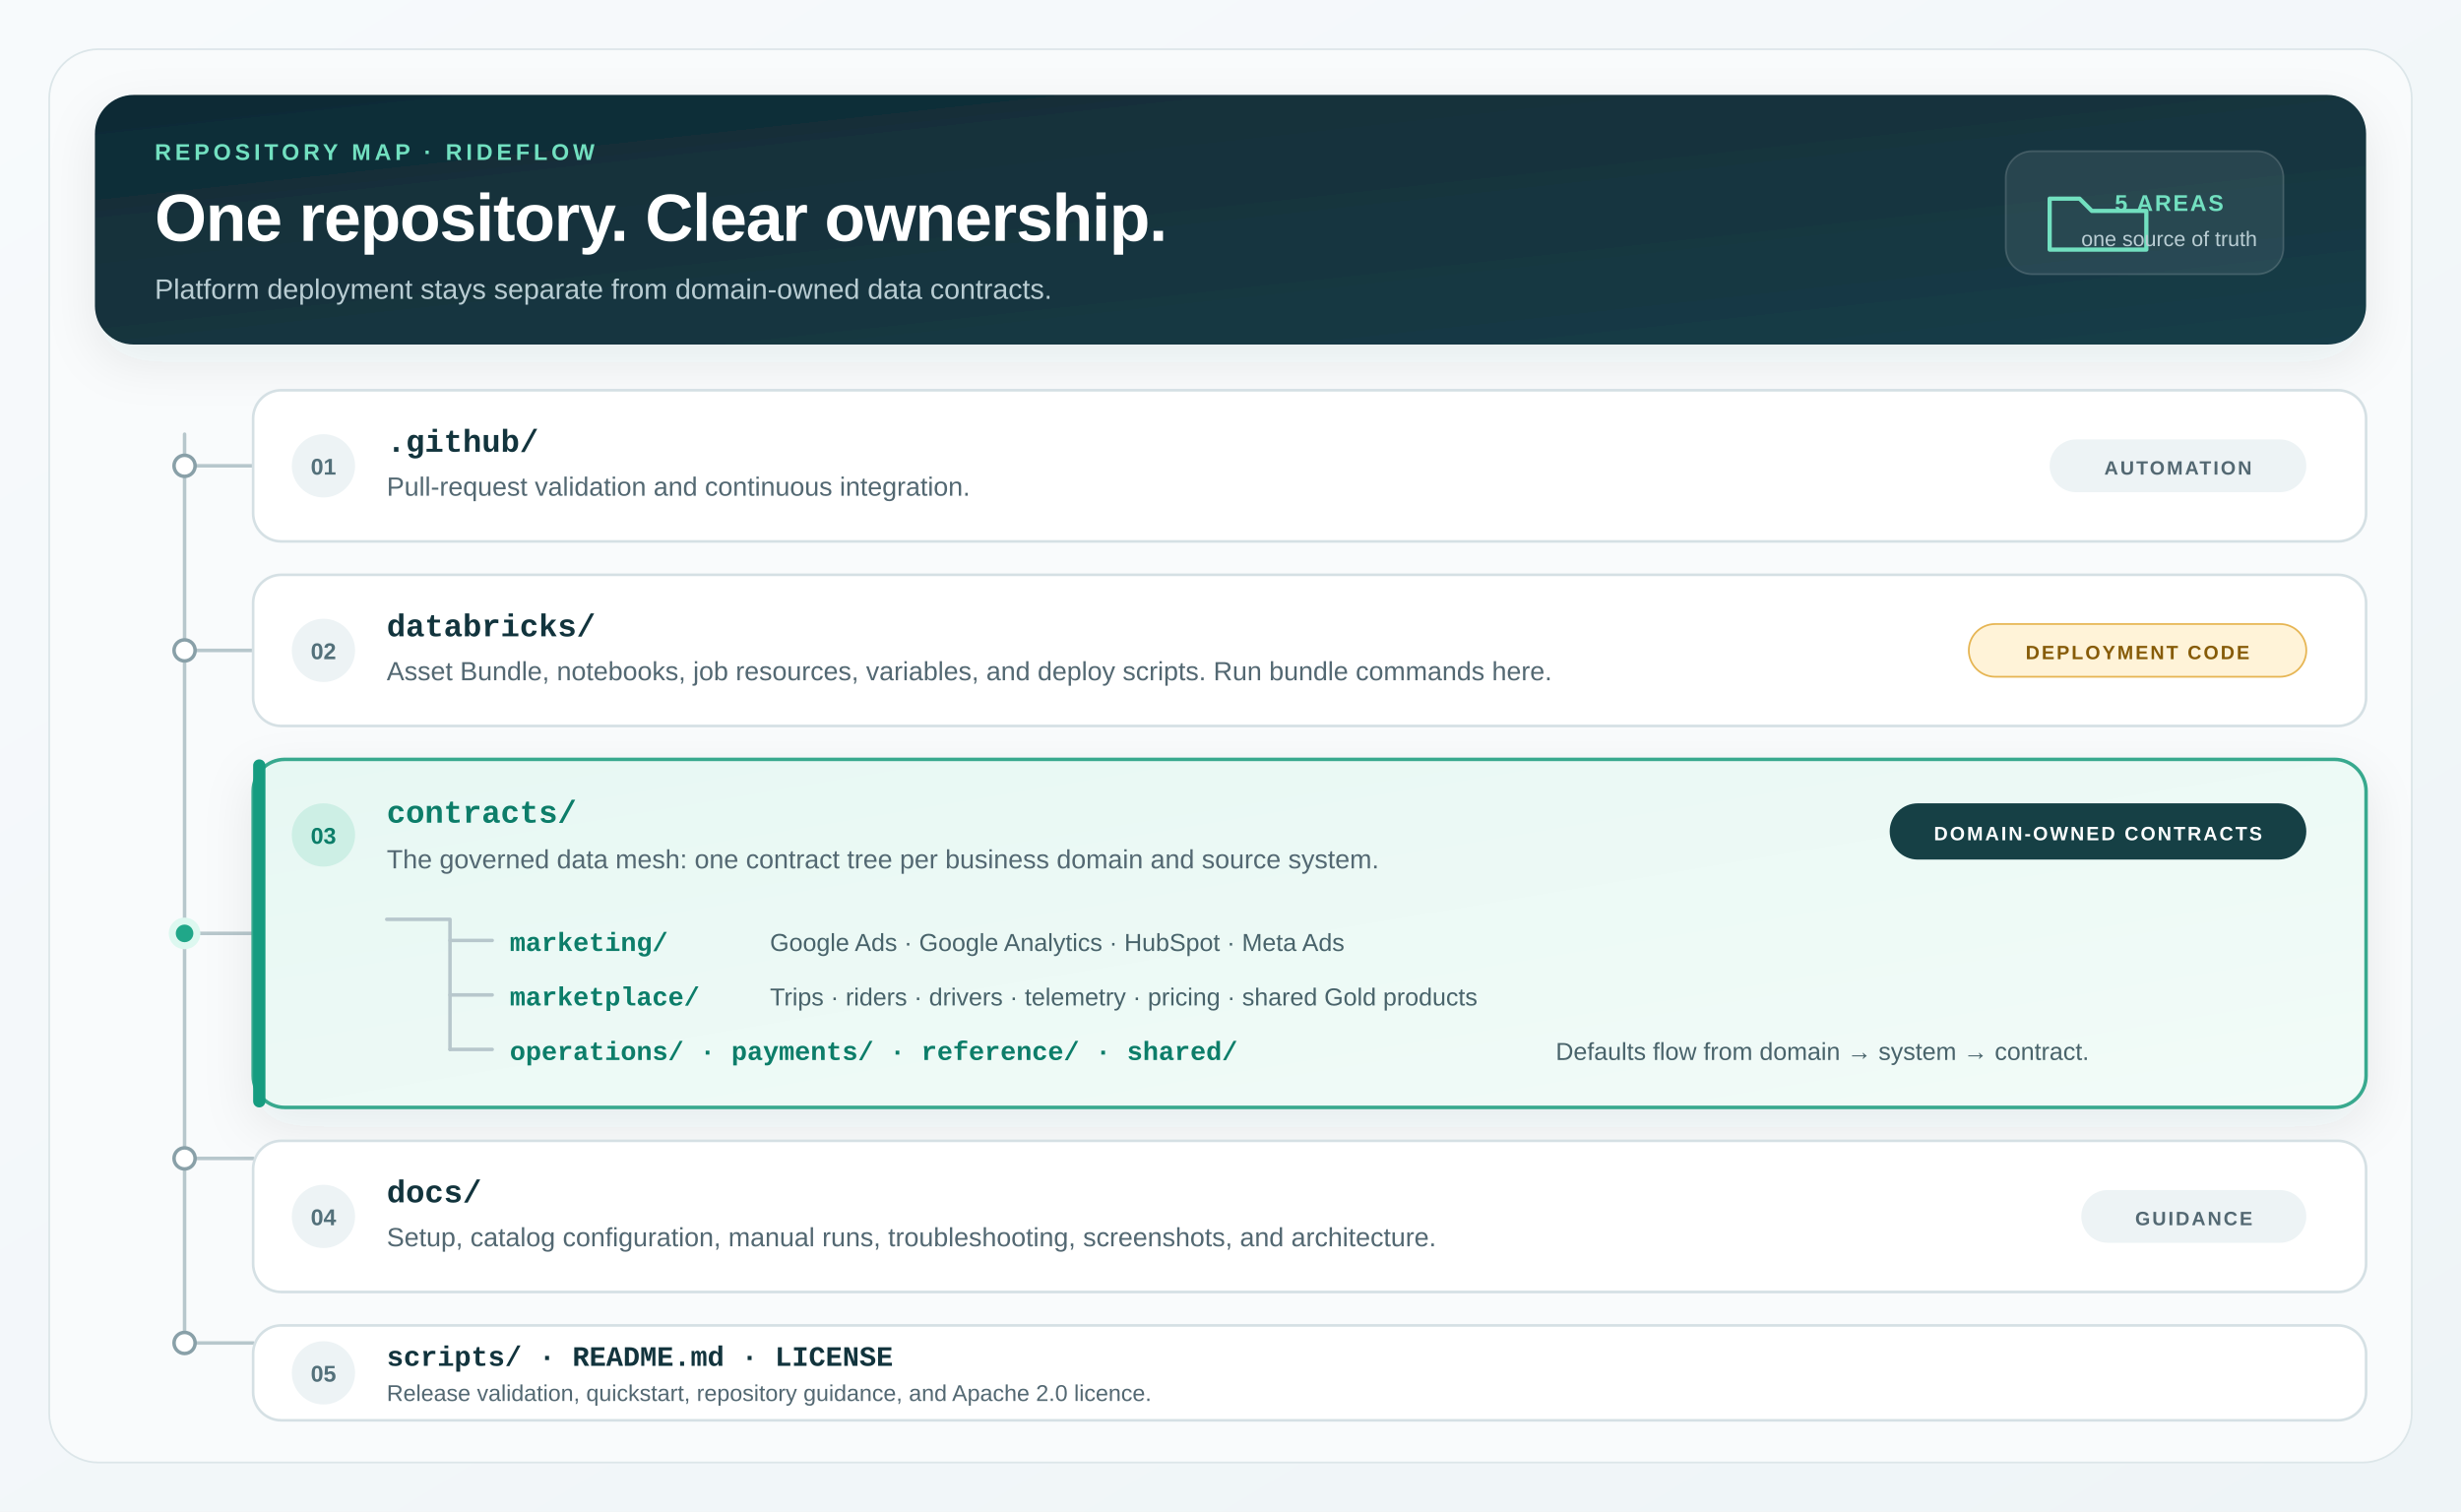
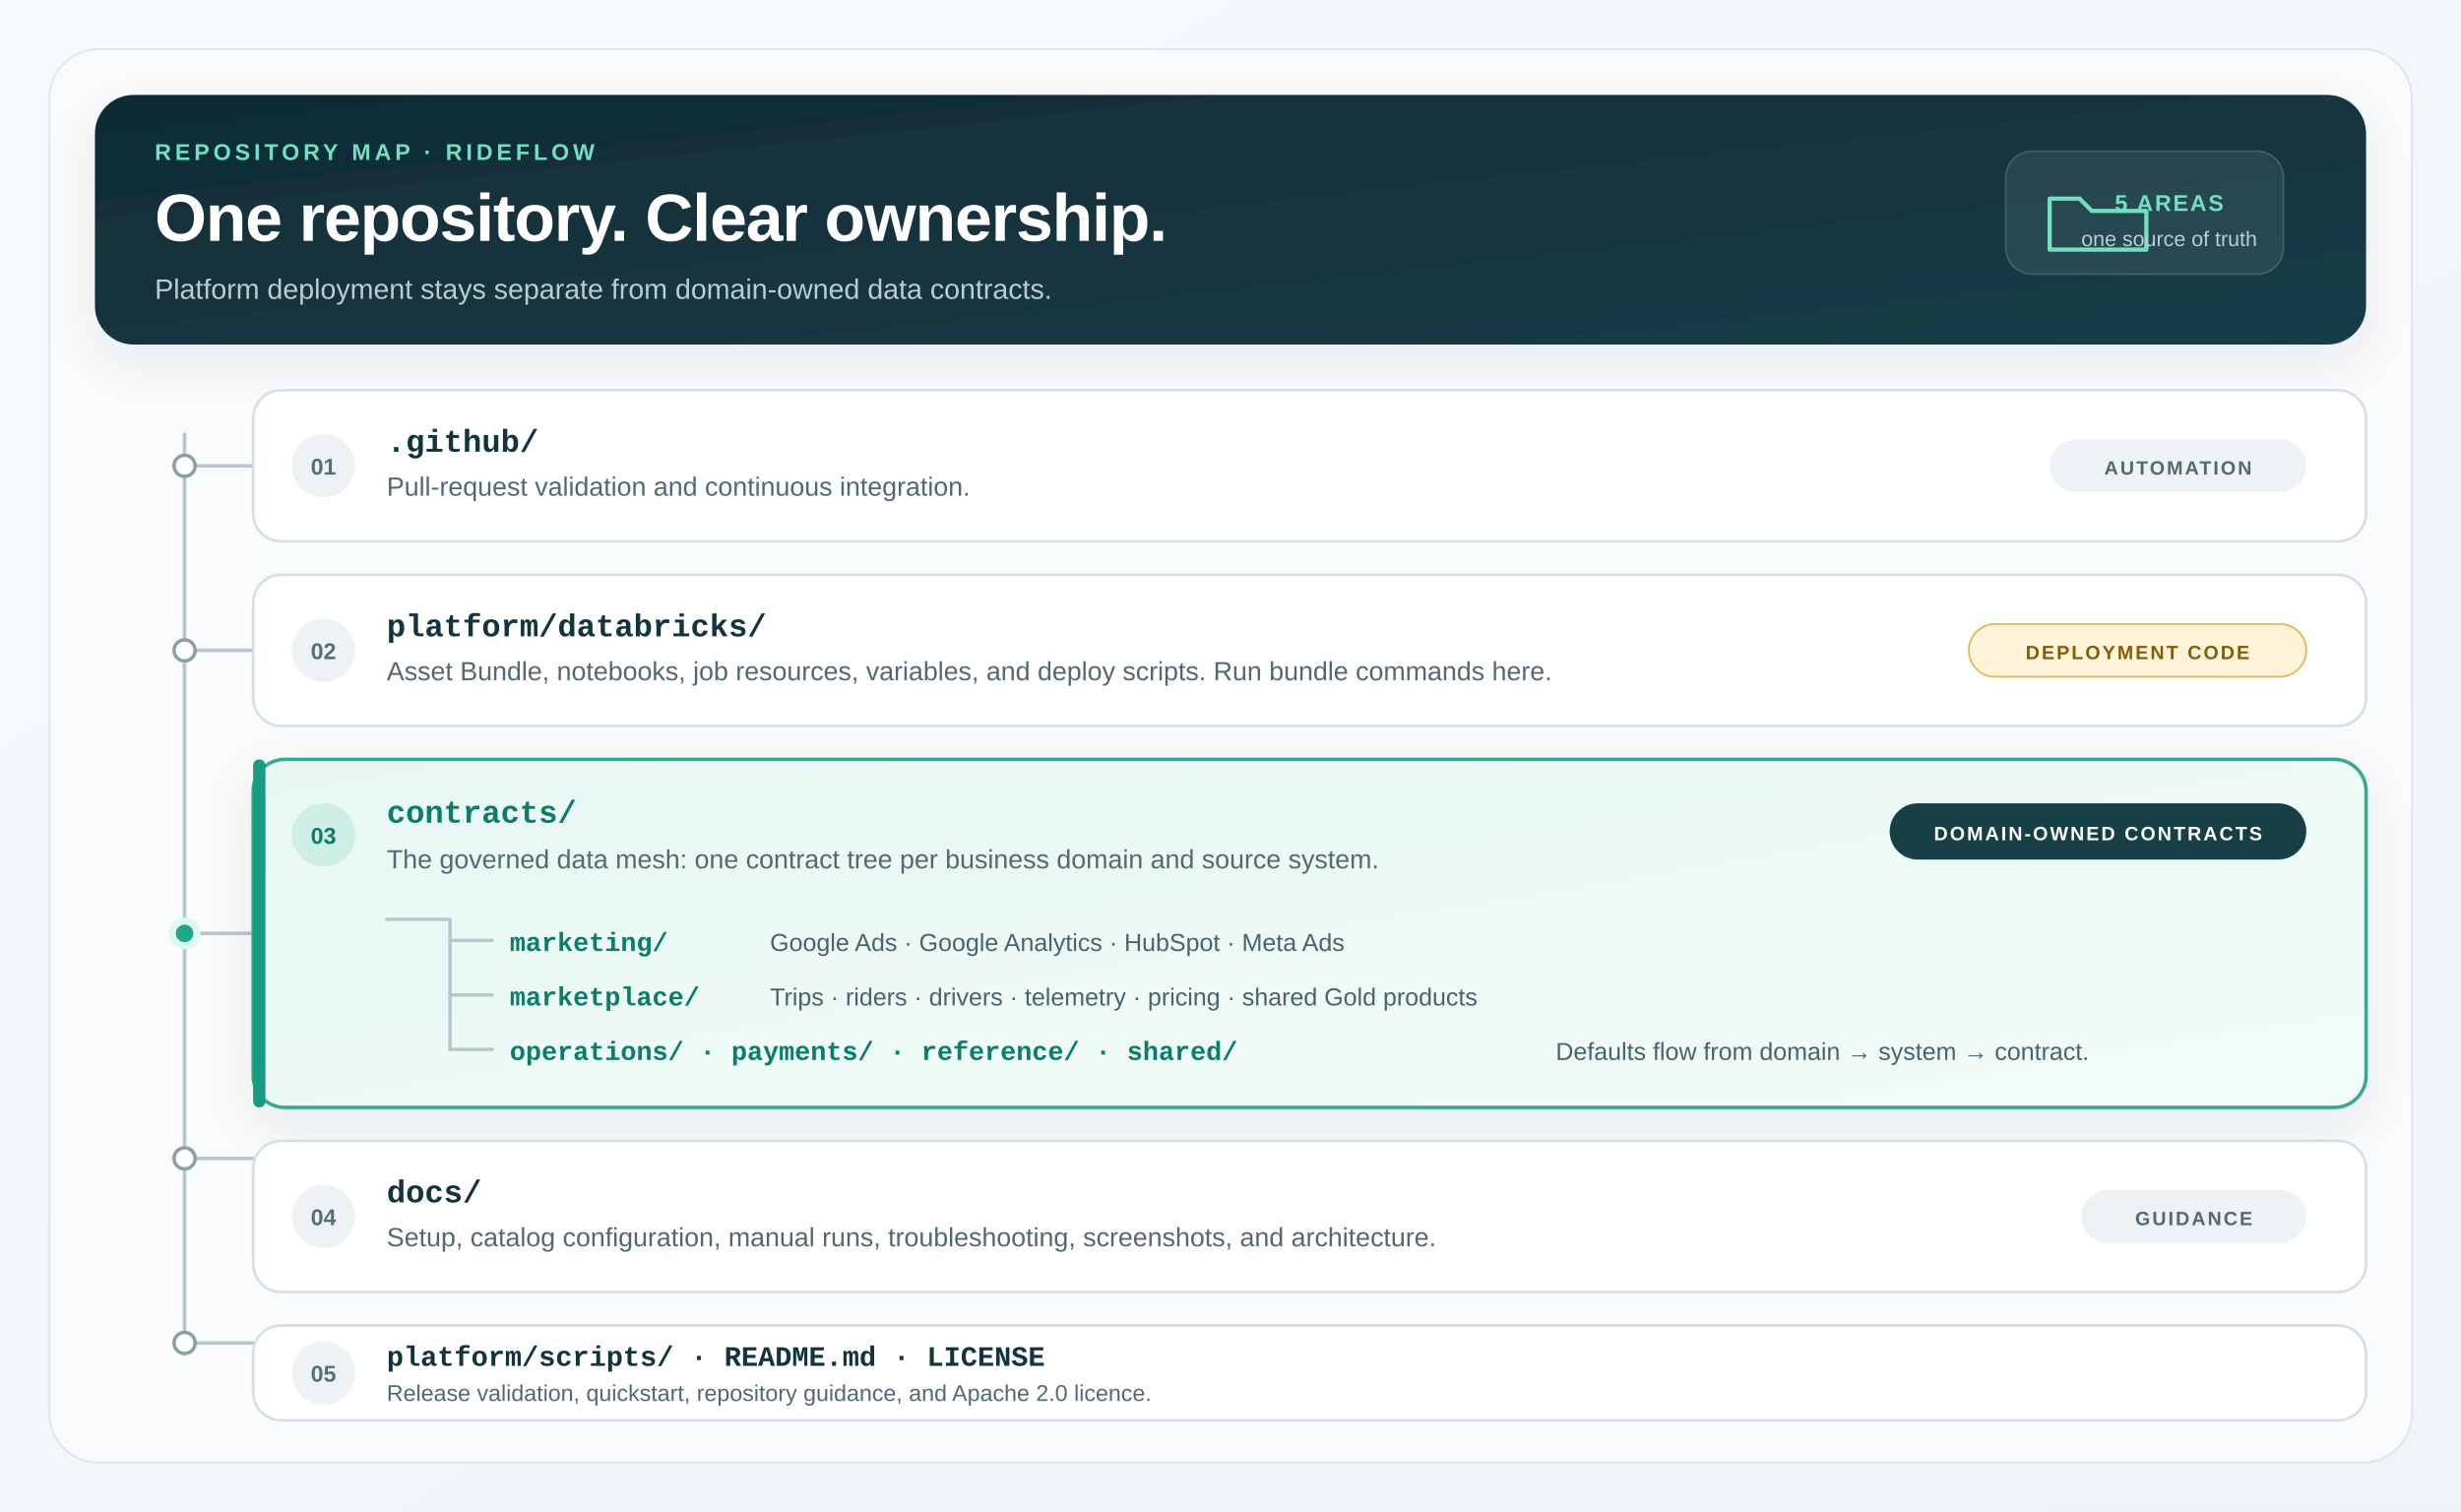
<svg xmlns="http://www.w3.org/2000/svg" width="1400" height="860" viewBox="0 0 1400 860" role="img" aria-labelledby="title desc">
  <defs>
    <linearGradient id="canvas" x1="0" y1="0" x2="1" y2="1">
      <stop offset="0" stop-color="#F7FAFC" />
      <stop offset="1" stop-color="#EEF4F7" />
    </linearGradient>
    <linearGradient id="hero" x1="0" y1="0" x2="1" y2="1">
      <stop offset="0" stop-color="#102B35" />
      <stop offset="1" stop-color="#173D48" />
    </linearGradient>
    <linearGradient id="domain" x1="0" y1="0" x2="1" y2="1">
      <stop offset="0" stop-color="#E7F8F3" />
      <stop offset="1" stop-color="#F2FBF8" />
    </linearGradient>
    <filter id="shadow" x="-10%" y="-20%" width="120%" height="150%">
      <feDropShadow dx="0" dy="10" stdDeviation="14" flood-color="#16343D" flood-opacity=".08" />
    </filter>
    <style>
      .eyebrow{font-family:Arial,sans-serif;font-size:13px;font-weight:700;letter-spacing:2.2px;fill:#72E0C0}
      .title{font-family:Arial,sans-serif;font-size:38px;font-weight:700;letter-spacing:-.6px;fill:#FFFFFF}
      .subtitle{font-family:Arial,sans-serif;font-size:16px;font-weight:400;fill:#B9CDD3}
      .card{fill:#FFFFFF;stroke:#D5E0E4;stroke-width:1.5}
      .domain{fill:url(#domain);stroke:#37A98E;stroke-width:2}
      .path{font-family:Consolas,'Courier New',monospace;font-size:18px;font-weight:700;fill:#12343D}
      .pathAccent{font-family:Consolas,'Courier New',monospace;font-size:18px;font-weight:700;fill:#087D69}
      .body{font-family:Arial,sans-serif;font-size:15px;font-weight:400;fill:#536872}
      .small{font-family:Arial,sans-serif;font-size:14px;font-weight:400;fill:#48636B}
      .number{font-family:Arial,sans-serif;font-size:13px;font-weight:700;fill:#53707A}
      .numberAccent{font-family:Arial,sans-serif;font-size:13px;font-weight:700;fill:#087D69}
      .chip{font-family:Arial,sans-serif;font-size:11px;font-weight:700;letter-spacing:1.15px}
      .branch{fill:none;stroke:#B7C7CC;stroke-width:2;stroke-linecap:round;stroke-linejoin:round}
      .dot{fill:#FFFFFF;stroke:#89A0A8;stroke-width:2}
    </style>
  </defs>
  <rect width="1400" height="860" fill="url(#canvas)" />
  <rect x="28" y="28" width="1344" height="804" rx="28" fill="#F9FBFC" stroke="#DCE6E9" />
  <g filter="url(#shadow)">
    <rect x="54" y="54" width="1292" height="142" rx="22" fill="url(#hero)" />
  </g>
  <text x="88" y="91" class="eyebrow">REPOSITORY MAP · RIDEFLOW</text>
  <text x="88" y="137" class="title">One repository. Clear ownership.</text>
  <text x="88" y="170" class="subtitle">Platform deployment stays separate from domain-owned data contracts.</text>
  <g transform="translate(1141 86)">
    <rect width="158" height="70" rx="15" fill="#FFFFFF" fill-opacity=".08" stroke="#FFFFFF" stroke-opacity=".16" />
    <path d="M25 27h17l7 7h31v22H25z" fill="none" stroke="#72E0C0" stroke-width="2.4" stroke-linejoin="round" />
    <text x="93" y="34" text-anchor="middle" class="eyebrow" style="letter-spacing:1px">5 AREAS</text>
    <text x="93" y="54" text-anchor="middle" class="subtitle" style="font-size:12px">one source of truth</text>
  </g>
  <path class="branch" d="M105 247 V764 M105 265 H144 M105 370 H144 M105 531 H144 M105 659 H144 M105 764 H144" />
  <circle class="dot" cx="105" cy="265" r="6" />
  <circle class="dot" cx="105" cy="370" r="6" />
  <circle cx="105" cy="531" r="7" fill="#20A789" stroke="#DDF8F0" stroke-width="4" />
  <circle class="dot" cx="105" cy="659" r="6" />
  <circle class="dot" cx="105" cy="764" r="6" />
  <g transform="translate(144 222)">
    <rect class="card" width="1202" height="86" rx="16" />
    <circle cx="40" cy="43" r="18" fill="#EDF3F5" />
    <text x="40" y="48" text-anchor="middle" class="number">01</text>
    <text x="76" y="35" class="path">.github/</text>
    <text x="76" y="60" class="body">Pull-request validation and continuous integration.</text>
    <g transform="translate(1022 28)">
      <rect width="146" height="30" rx="15" fill="#EDF3F5" />
      <text x="73" y="20" text-anchor="middle" class="chip" fill="#536872">AUTOMATION</text>
    </g>
  </g>
  <g transform="translate(144 327)">
    <rect class="card" width="1202" height="86" rx="16" />
    <circle cx="40" cy="43" r="18" fill="#EDF3F5" />
    <text x="40" y="48" text-anchor="middle" class="number">02</text>
-     <text x="76" y="35" class="path">databricks/</text>
+     <text x="76" y="35" class="path">platform/databricks/</text>
    <text x="76" y="60" class="body">Asset Bundle, notebooks, job resources, variables, and deploy scripts. Run bundle commands here.</text>
    <g transform="translate(976 28)">
      <rect width="192" height="30" rx="15" fill="#FFF3D8" stroke="#E6B553" />
      <text x="96" y="20" text-anchor="middle" class="chip" fill="#865B08">DEPLOYMENT CODE</text>
    </g>
  </g>
  <g transform="translate(144 432)" filter="url(#shadow)">
    <rect class="domain" width="1202" height="198" rx="18" />
    <rect x="0" width="7" height="198" rx="3.5" fill="#159C80" />
    <circle cx="40" cy="43" r="18" fill="#CDEFE5" />
    <text x="40" y="48" text-anchor="middle" class="numberAccent">03</text>
    <text x="76" y="36" class="pathAccent">contracts/</text>
    <text x="76" y="62" class="body">The governed data mesh: one contract tree per business domain and source system.</text>
    <g transform="translate(931 25)">
      <rect width="237" height="32" rx="16" fill="#123F45" />
      <text x="118.5" y="21" text-anchor="middle" class="chip" fill="#FFFFFF">DOMAIN-OWNED CONTRACTS</text>
    </g>
    <path d="M76 91 H112 V165" class="branch" stroke="#78BFAF" />
    <path d="M112 103 H136 M112 134 H136 M112 165 H136" class="branch" stroke="#78BFAF" />
    <text x="146" y="109" class="pathAccent" style="font-size:15px">marketing/</text>
    <text x="294" y="109" class="small">Google Ads · Google Analytics · HubSpot · Meta Ads</text>
    <text x="146" y="140" class="pathAccent" style="font-size:15px">marketplace/</text>
    <text x="294" y="140" class="small">Trips · riders · drivers · telemetry · pricing · shared Gold products</text>
    <text x="146" y="171" class="pathAccent" style="font-size:15px">operations/ · payments/ · reference/ · shared/</text>
    <text x="741" y="171" class="small">Defaults flow from domain → system → contract.</text>
  </g>
  <g transform="translate(144 649)">
    <rect class="card" width="1202" height="86" rx="16" />
    <circle cx="40" cy="43" r="18" fill="#EDF3F5" />
    <text x="40" y="48" text-anchor="middle" class="number">04</text>
    <text x="76" y="35" class="path">docs/</text>
    <text x="76" y="60" class="body">Setup, catalog configuration, manual runs, troubleshooting, screenshots, and architecture.</text>
    <g transform="translate(1040 28)">
      <rect width="128" height="30" rx="15" fill="#EDF3F5" />
      <text x="64" y="20" text-anchor="middle" class="chip" fill="#536872">GUIDANCE</text>
    </g>
  </g>
  <g transform="translate(144 754)">
    <rect class="card" width="1202" height="54" rx="16" />
    <circle cx="40" cy="27" r="18" fill="#EDF3F5" />
    <text x="40" y="32" text-anchor="middle" class="number">05</text>
-     <text x="76" y="23" class="path" style="font-size:16px">scripts/ · README.md · LICENSE</text>
+     <text x="76" y="23" class="path" style="font-size:16px">platform/scripts/ · README.md · LICENSE</text>
    <text x="76" y="43" class="body" style="font-size:13px">Release validation, quickstart, repository guidance, and Apache 2.0 licence.</text>
  </g>
</svg>
